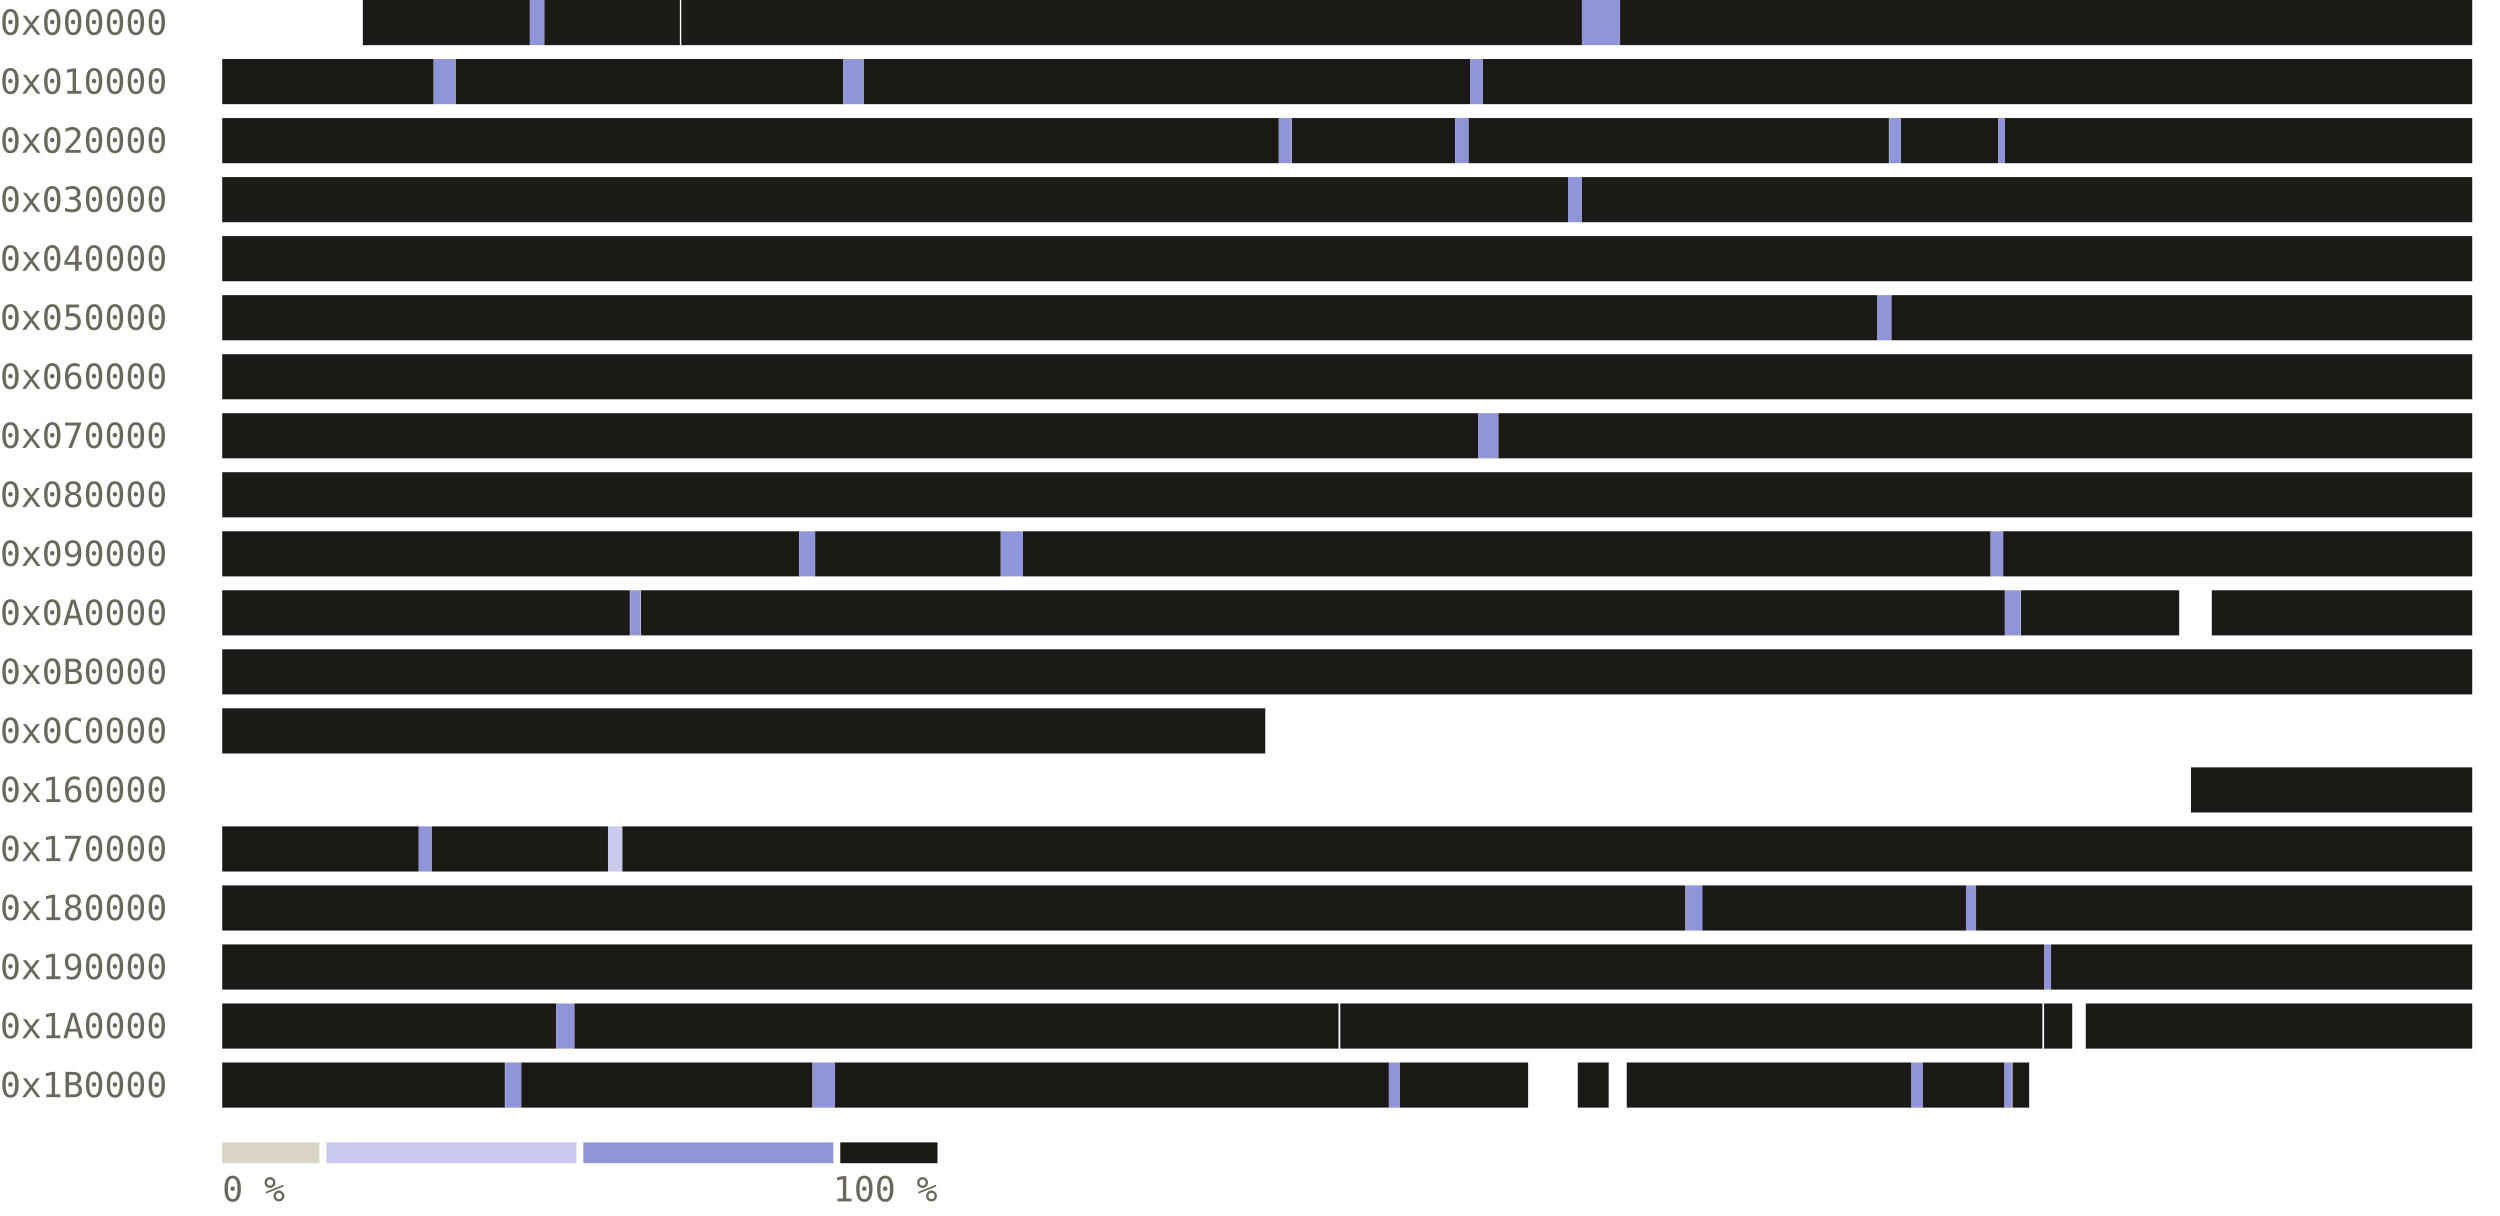
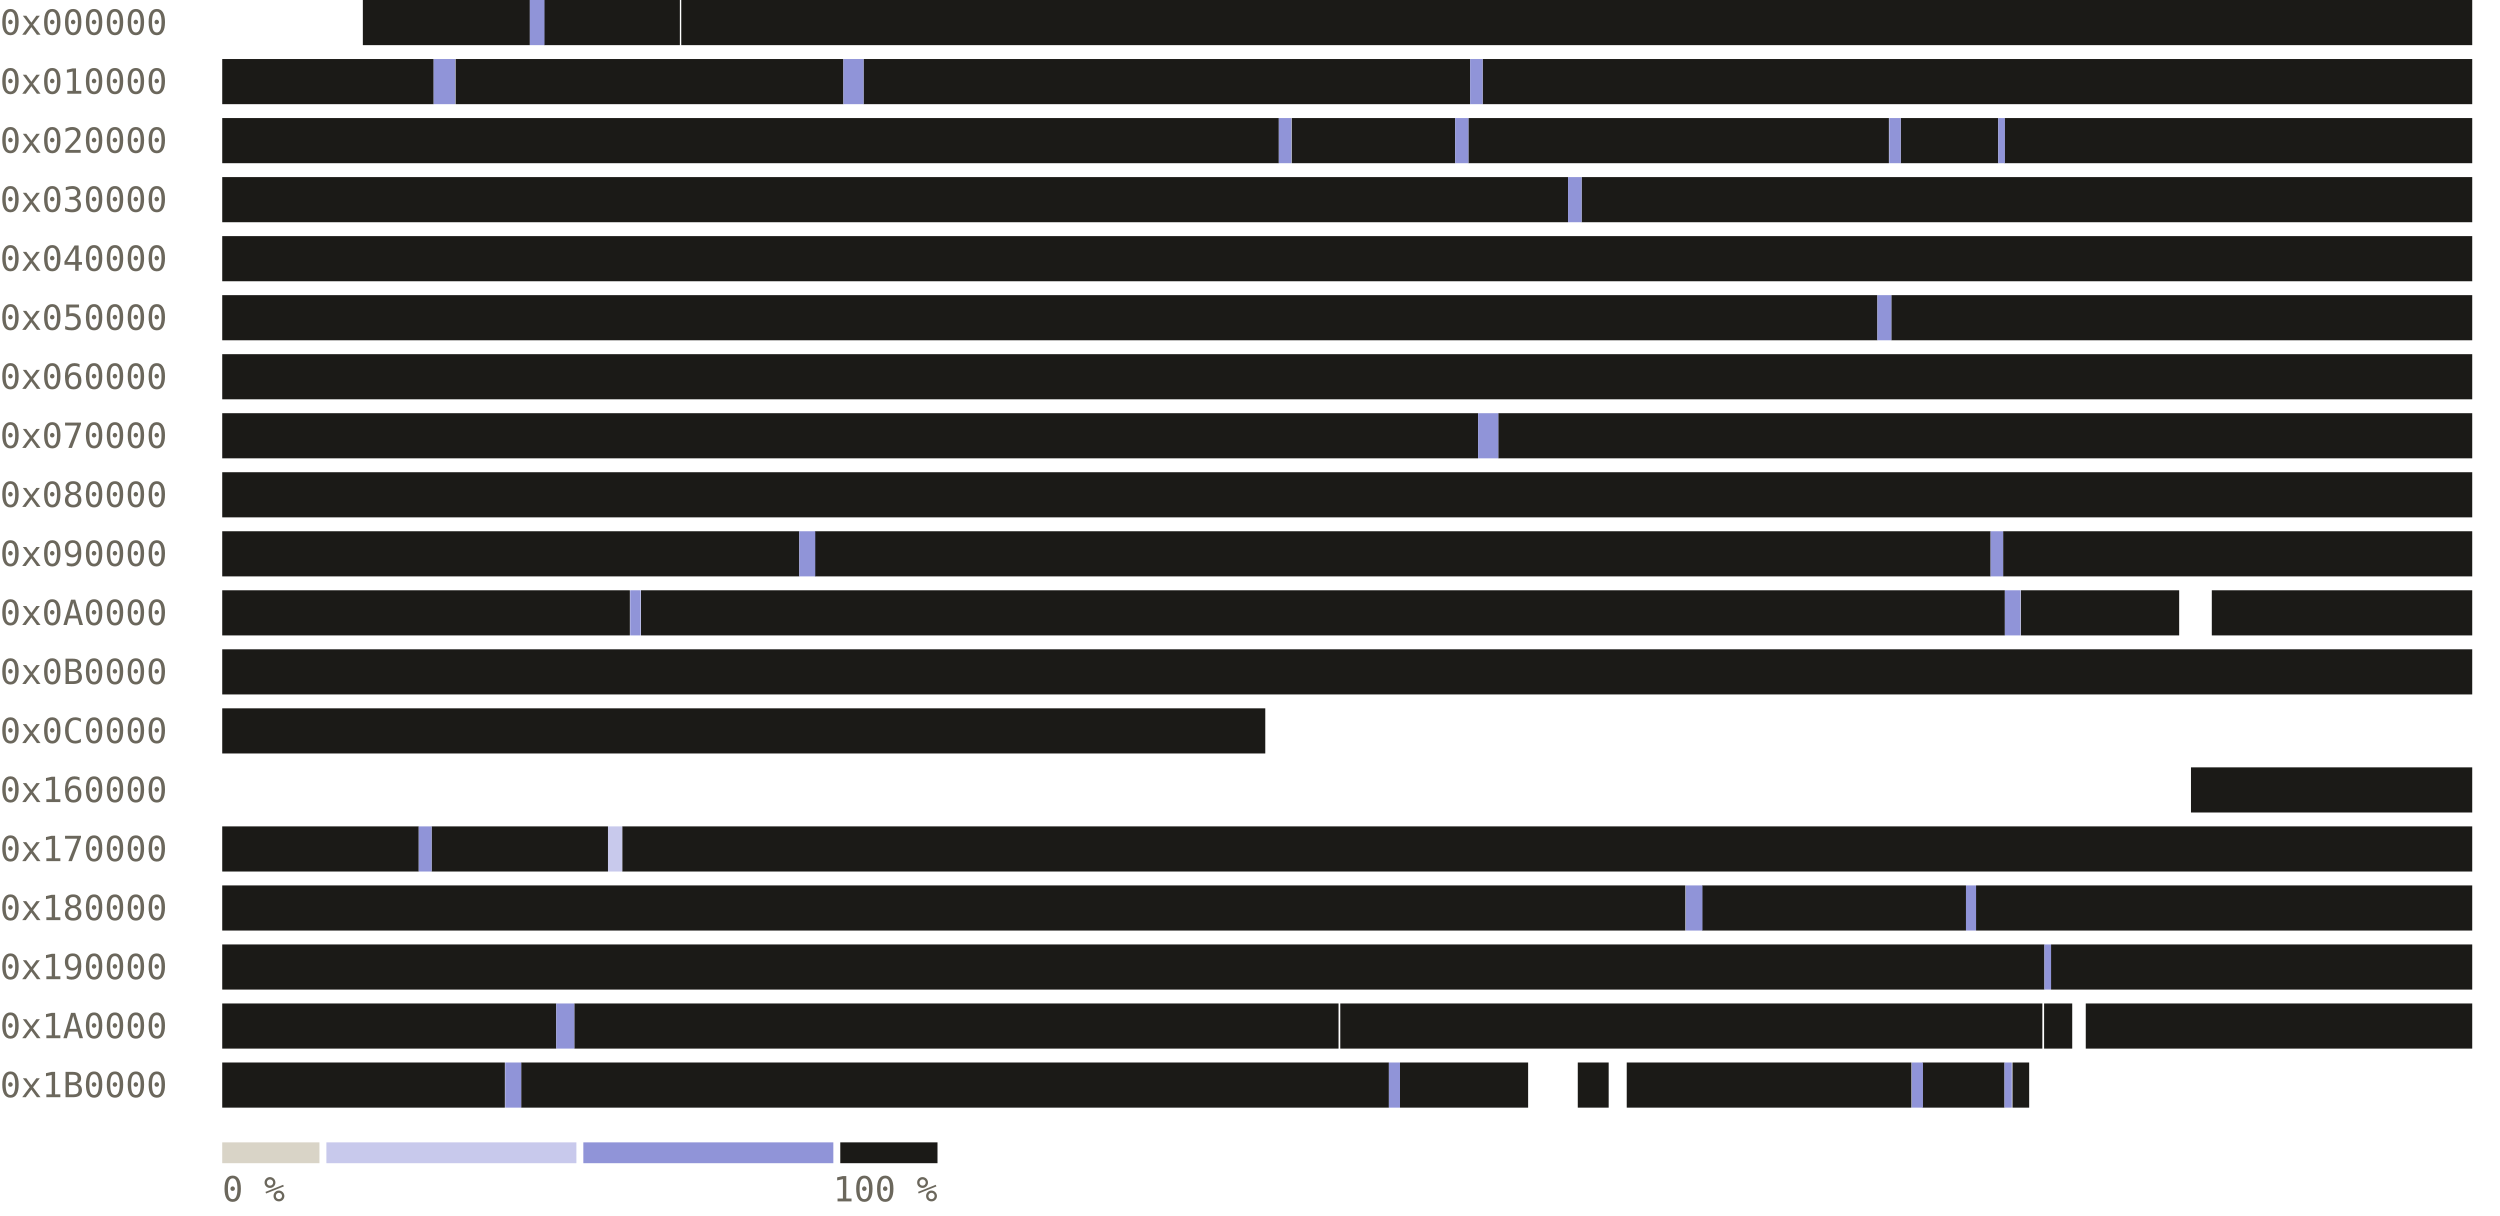
<svg xmlns="http://www.w3.org/2000/svg" viewBox="0 0 720 350" width="720" height="350">
  <style>text{font:10px monospace;fill:#6b675c}.q0{fill:#d9d4c7}.q1{fill:#e3e2f2}.q2{fill:#d6d6ef}.q3{fill:#c8c9ec}.q4{fill:#babce8}.q5{fill:#acafe4}.q6{fill:#9ea2df}.q7{fill:#9094d8}.q8{fill:#8186cf}.q9{fill:#7277c4}.q10{fill:#1b1a17}@media (prefers-color-scheme:dark){text{fill:#a8a293}.q0{fill:#4a463d}.q1{fill:#35375a}.q2{fill:#3c3f66}.q3{fill:#444772}.q4{fill:#4d517f}.q5{fill:#575b8c}.q6{fill:#62669a}.q7{fill:#6e72a8}.q8{fill:#7b7fb6}.q9{fill:#888cc4}.q10{fill:#d6d0bd}}</style>
  <text x="0" y="10">0x000000</text>
  <text x="0" y="27">0x010000</text>
  <text x="0" y="44">0x020000</text>
  <text x="0" y="61">0x030000</text>
  <text x="0" y="78">0x040000</text>
  <text x="0" y="95">0x050000</text>
  <text x="0" y="112">0x060000</text>
  <text x="0" y="129">0x070000</text>
  <text x="0" y="146">0x080000</text>
  <text x="0" y="163">0x090000</text>
  <text x="0" y="180">0x0A0000</text>
  <text x="0" y="197">0x0B0000</text>
  <text x="0" y="214">0x0C0000</text>
  <text x="0" y="231">0x160000</text>
  <text x="0" y="248">0x170000</text>
  <text x="0" y="265">0x180000</text>
  <text x="0" y="282">0x190000</text>
  <text x="0" y="299">0x1A0000</text>
  <text x="0" y="316">0x1B0000</text>
-   <path class="q10" d="M104.5 0h48.1v13h-48.1zM156.7 0h39.1v13h-39.1zM196.2 0h259.4v13h-259.4zM466.5 0h245.5v13h-245.5zM64 17h60.9v13h-60.9zM131.2 17h111.7v13h-111.7zM248.7 17h174.7v13h-174.7zM427 17h285v13h-285zM64 34h304.3v13h-304.3zM372 34h47.1v13h-47.1zM422.9 34h121.1v13h-121.1zM547.4 34h28.1v13h-28.1zM577.3 34h134.7v13h-134.7zM64 51h387.6v13h-387.6zM455.5 51h256.5v13h-256.5zM64 68h648v13h-648zM64 85h476.7v13h-476.7zM544.7 85h167.3v13h-167.3zM64 102h648v13h-648zM64 119h361.7v13h-361.7zM431.5 119h280.5v13h-280.5zM64 136h648v13h-648zM64 153h166.2v13h-166.2zM234.7 153h53.5v13h-53.5zM294.6 153h278.7v13h-278.7zM576.9 153h135.1v13h-135.1zM64 170h117.4v13h-117.4zM184.6 170h392.8v13h-392.8zM582 170h45.6v13h-45.6zM637 170h75v13h-75zM64 187h648v13h-648zM64 204h300.4v13h-300.4zM631 221h81v13h-81zM64 238h56.6v13h-56.6zM124.3 238h50.8v13h-50.8zM179.2 238h532.8v13h-532.8zM64 255h421.4v13h-421.4zM490.2 255h76v13h-76zM569.1 255h142.9v13h-142.9zM64 272h524.8v13h-524.8zM590.7 272h121.3v13h-121.3zM64 289h96.2v13h-96.2zM165.4 289h220.1v13h-220.1zM386 289h202.2v13h-202.2zM588.7 289h8.1v13h-8.1zM600.7 289h111.3v13h-111.3zM64 306h81.4v13h-81.4zM150.1 306h83.9v13h-83.9zM240.4 306h159.6v13h-159.6zM403.2 306h36.9v13h-36.9zM454.4 306h8.9v13h-8.9zM468.5 306h82v13h-82zM553.7 306h23.6v13h-23.6zM579.6 306h4.8v13h-4.8z" />
-   <path class="q7" d="M152.6 0h4.2v13h-4.2zM455.6 0h11v13h-11zM124.9 17h6.2v13h-6.2zM242.9 17h5.8v13h-5.8zM423.4 17h3.6v13h-3.6zM368.3 34h3.6v13h-3.6zM419.1 34h3.8v13h-3.8zM544.1 34h3.3v13h-3.3zM575.5 34h1.9v13h-1.9zM451.6 51h3.9v13h-3.9zM540.7 85h4v13h-4zM425.7 119h5.8v13h-5.8zM230.2 153h4.6v13h-4.6zM288.3 153h6.3v13h-6.3zM573.3 153h3.6v13h-3.6zM181.5 170h3v13h-3zM577.4 170h4.5v13h-4.5zM120.6 238h3.7v13h-3.7zM485.5 255h4.8v13h-4.8zM566.2 255h2.9v13h-2.9zM588.8 272h1.9v13h-1.9zM160.2 289h5.2v13h-5.2zM145.5 306h4.6v13h-4.6zM234.1 306h6.4v13h-6.4zM400 306h3.2v13h-3.2zM550.6 306h3.2v13h-3.2zM577.3 306h2.1v13h-2.1z" />
+   <path class="q10" d="M104.5 0h48.1v13h-48.1zM156.7 0h39.1v13h-39.1zM196.2 0h515.8v13h-515.8zM64 17h60.9v13h-60.9zM131.2 17h111.7v13h-111.7zM248.7 17h174.7v13h-174.7zM427 17h285v13h-285zM64 34h304.3v13h-304.3zM372 34h47.1v13h-47.1zM422.9 34h121.1v13h-121.1zM547.4 34h28.1v13h-28.1zM577.3 34h134.7v13h-134.7zM64 51h387.6v13h-387.6zM455.5 51h256.5v13h-256.5zM64 68h648v13h-648zM64 85h476.7v13h-476.7zM544.7 85h167.3v13h-167.3zM64 102h648v13h-648zM64 119h361.7v13h-361.7zM431.5 119h280.5v13h-280.5zM64 136h648v13h-648zM64 153h166.2v13h-166.2zM234.7 153h338.6v13h-338.6zM576.9 153h135.1v13h-135.1zM64 170h117.4v13h-117.4zM184.6 170h392.8v13h-392.8zM582 170h45.6v13h-45.6zM637 170h75v13h-75zM64 187h648v13h-648zM64 204h300.4v13h-300.4zM631 221h81v13h-81zM64 238h56.6v13h-56.6zM124.3 238h50.8v13h-50.8zM179.2 238h532.8v13h-532.8zM64 255h421.4v13h-421.4zM490.2 255h76v13h-76zM569.1 255h142.9v13h-142.9zM64 272h524.8v13h-524.8zM590.7 272h121.3v13h-121.3zM64 289h96.2v13h-96.2zM165.4 289h220.1v13h-220.1zM386 289h202.2v13h-202.2zM588.7 289h8.1v13h-8.1zM600.7 289h111.3v13h-111.3zM64 306h81.4v13h-81.4zM150.1 306h249.9v13h-249.9zM403.2 306h36.9v13h-36.9zM454.4 306h8.9v13h-8.9zM468.5 306h82v13h-82zM553.7 306h23.6v13h-23.6zM579.6 306h4.8v13h-4.8z" />
+   <path class="q7" d="M152.6 0h4.2v13h-4.2zM124.9 17h6.2v13h-6.2zM242.9 17h5.8v13h-5.8zM423.4 17h3.6v13h-3.6zM368.3 34h3.6v13h-3.6zM419.1 34h3.8v13h-3.8zM544.1 34h3.3v13h-3.3zM575.5 34h1.9v13h-1.9zM451.6 51h3.9v13h-3.9zM540.7 85h4v13h-4zM425.7 119h5.8v13h-5.8zM230.2 153h4.6v13h-4.6zM573.3 153h3.6v13h-3.6zM181.5 170h3v13h-3zM577.4 170h4.5v13h-4.5zM120.6 238h3.7v13h-3.7zM485.5 255h4.8v13h-4.8zM566.2 255h2.9v13h-2.9zM588.8 272h1.9v13h-1.9zM160.2 289h5.2v13h-5.2zM145.5 306h4.6v13h-4.6zM400 306h3.2v13h-3.2zM550.6 306h3.2v13h-3.2zM577.3 306h2.1v13h-2.1z" />
  <path class="q3" d="M175.1 238h4.1v13h-4.1z" />
  <rect class="q0" x="64" y="329" width="28" height="6" />
  <rect class="q3" x="94" y="329" width="72" height="6" />
  <rect class="q7" x="168" y="329" width="72" height="6" />
  <rect class="q10" x="242" y="329" width="28" height="6" />
  <text x="64" y="346">0 %</text>
  <text x="270" y="346" text-anchor="end">100 %</text>
</svg>
